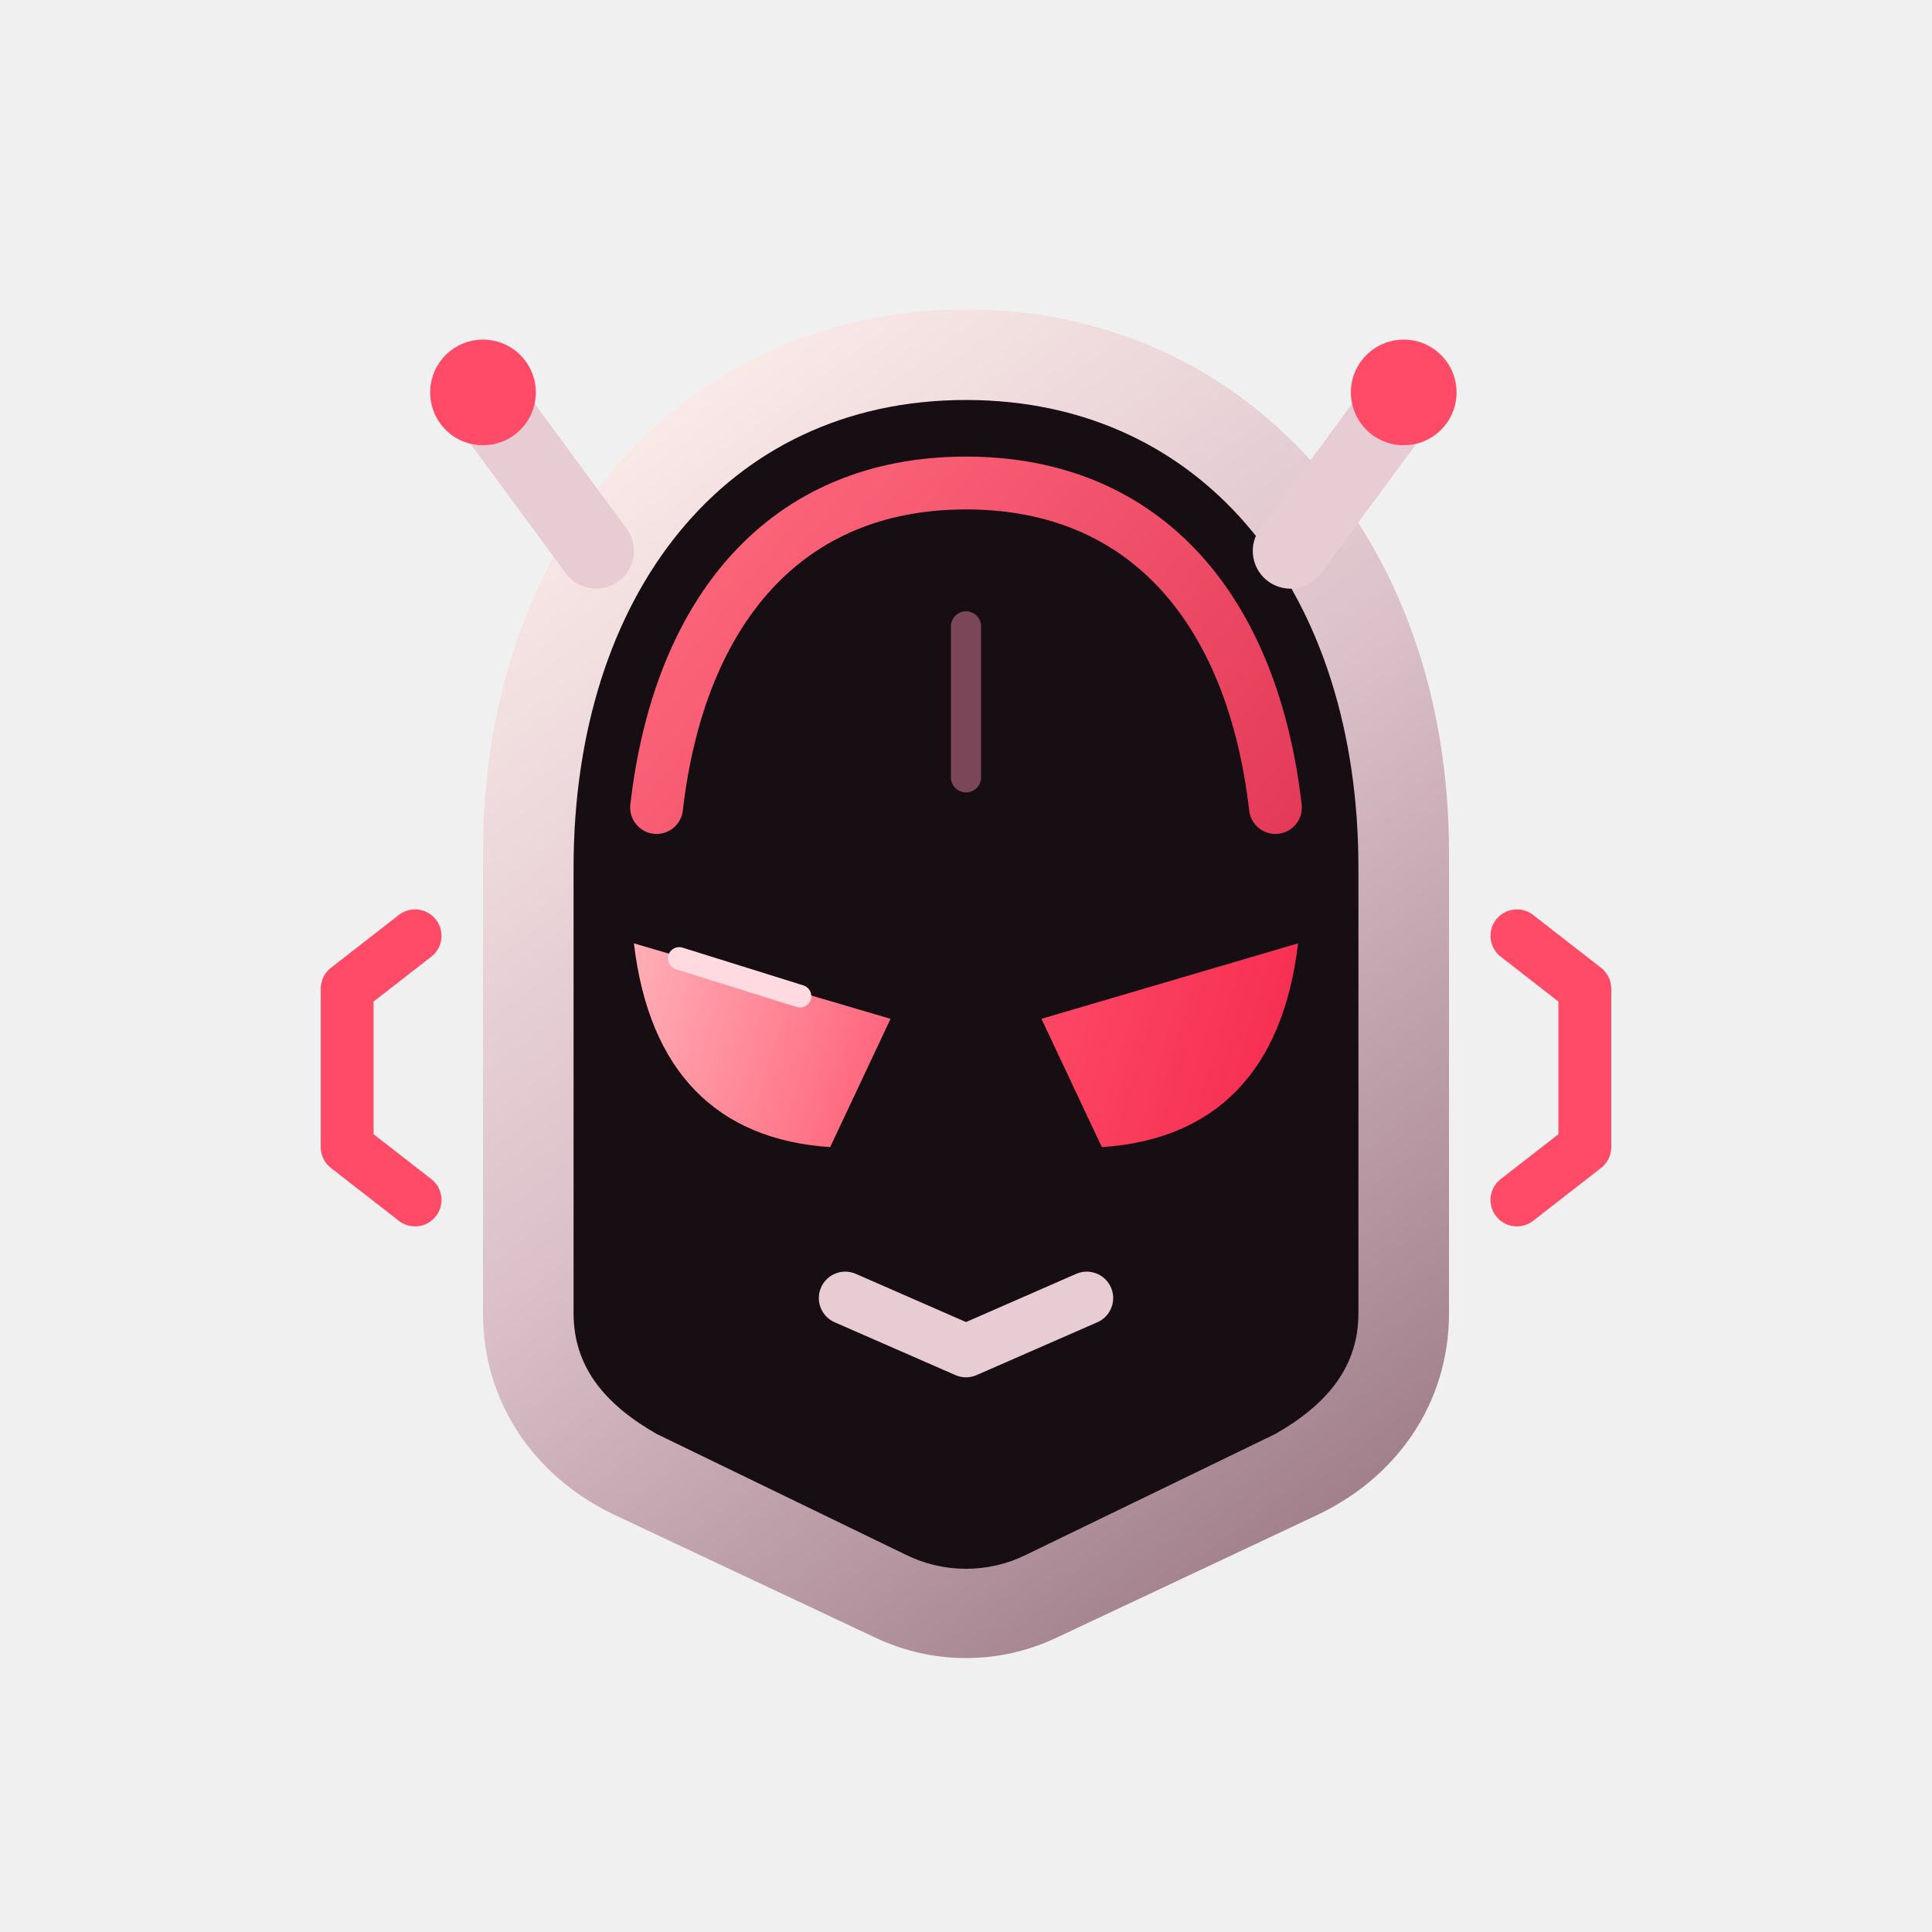
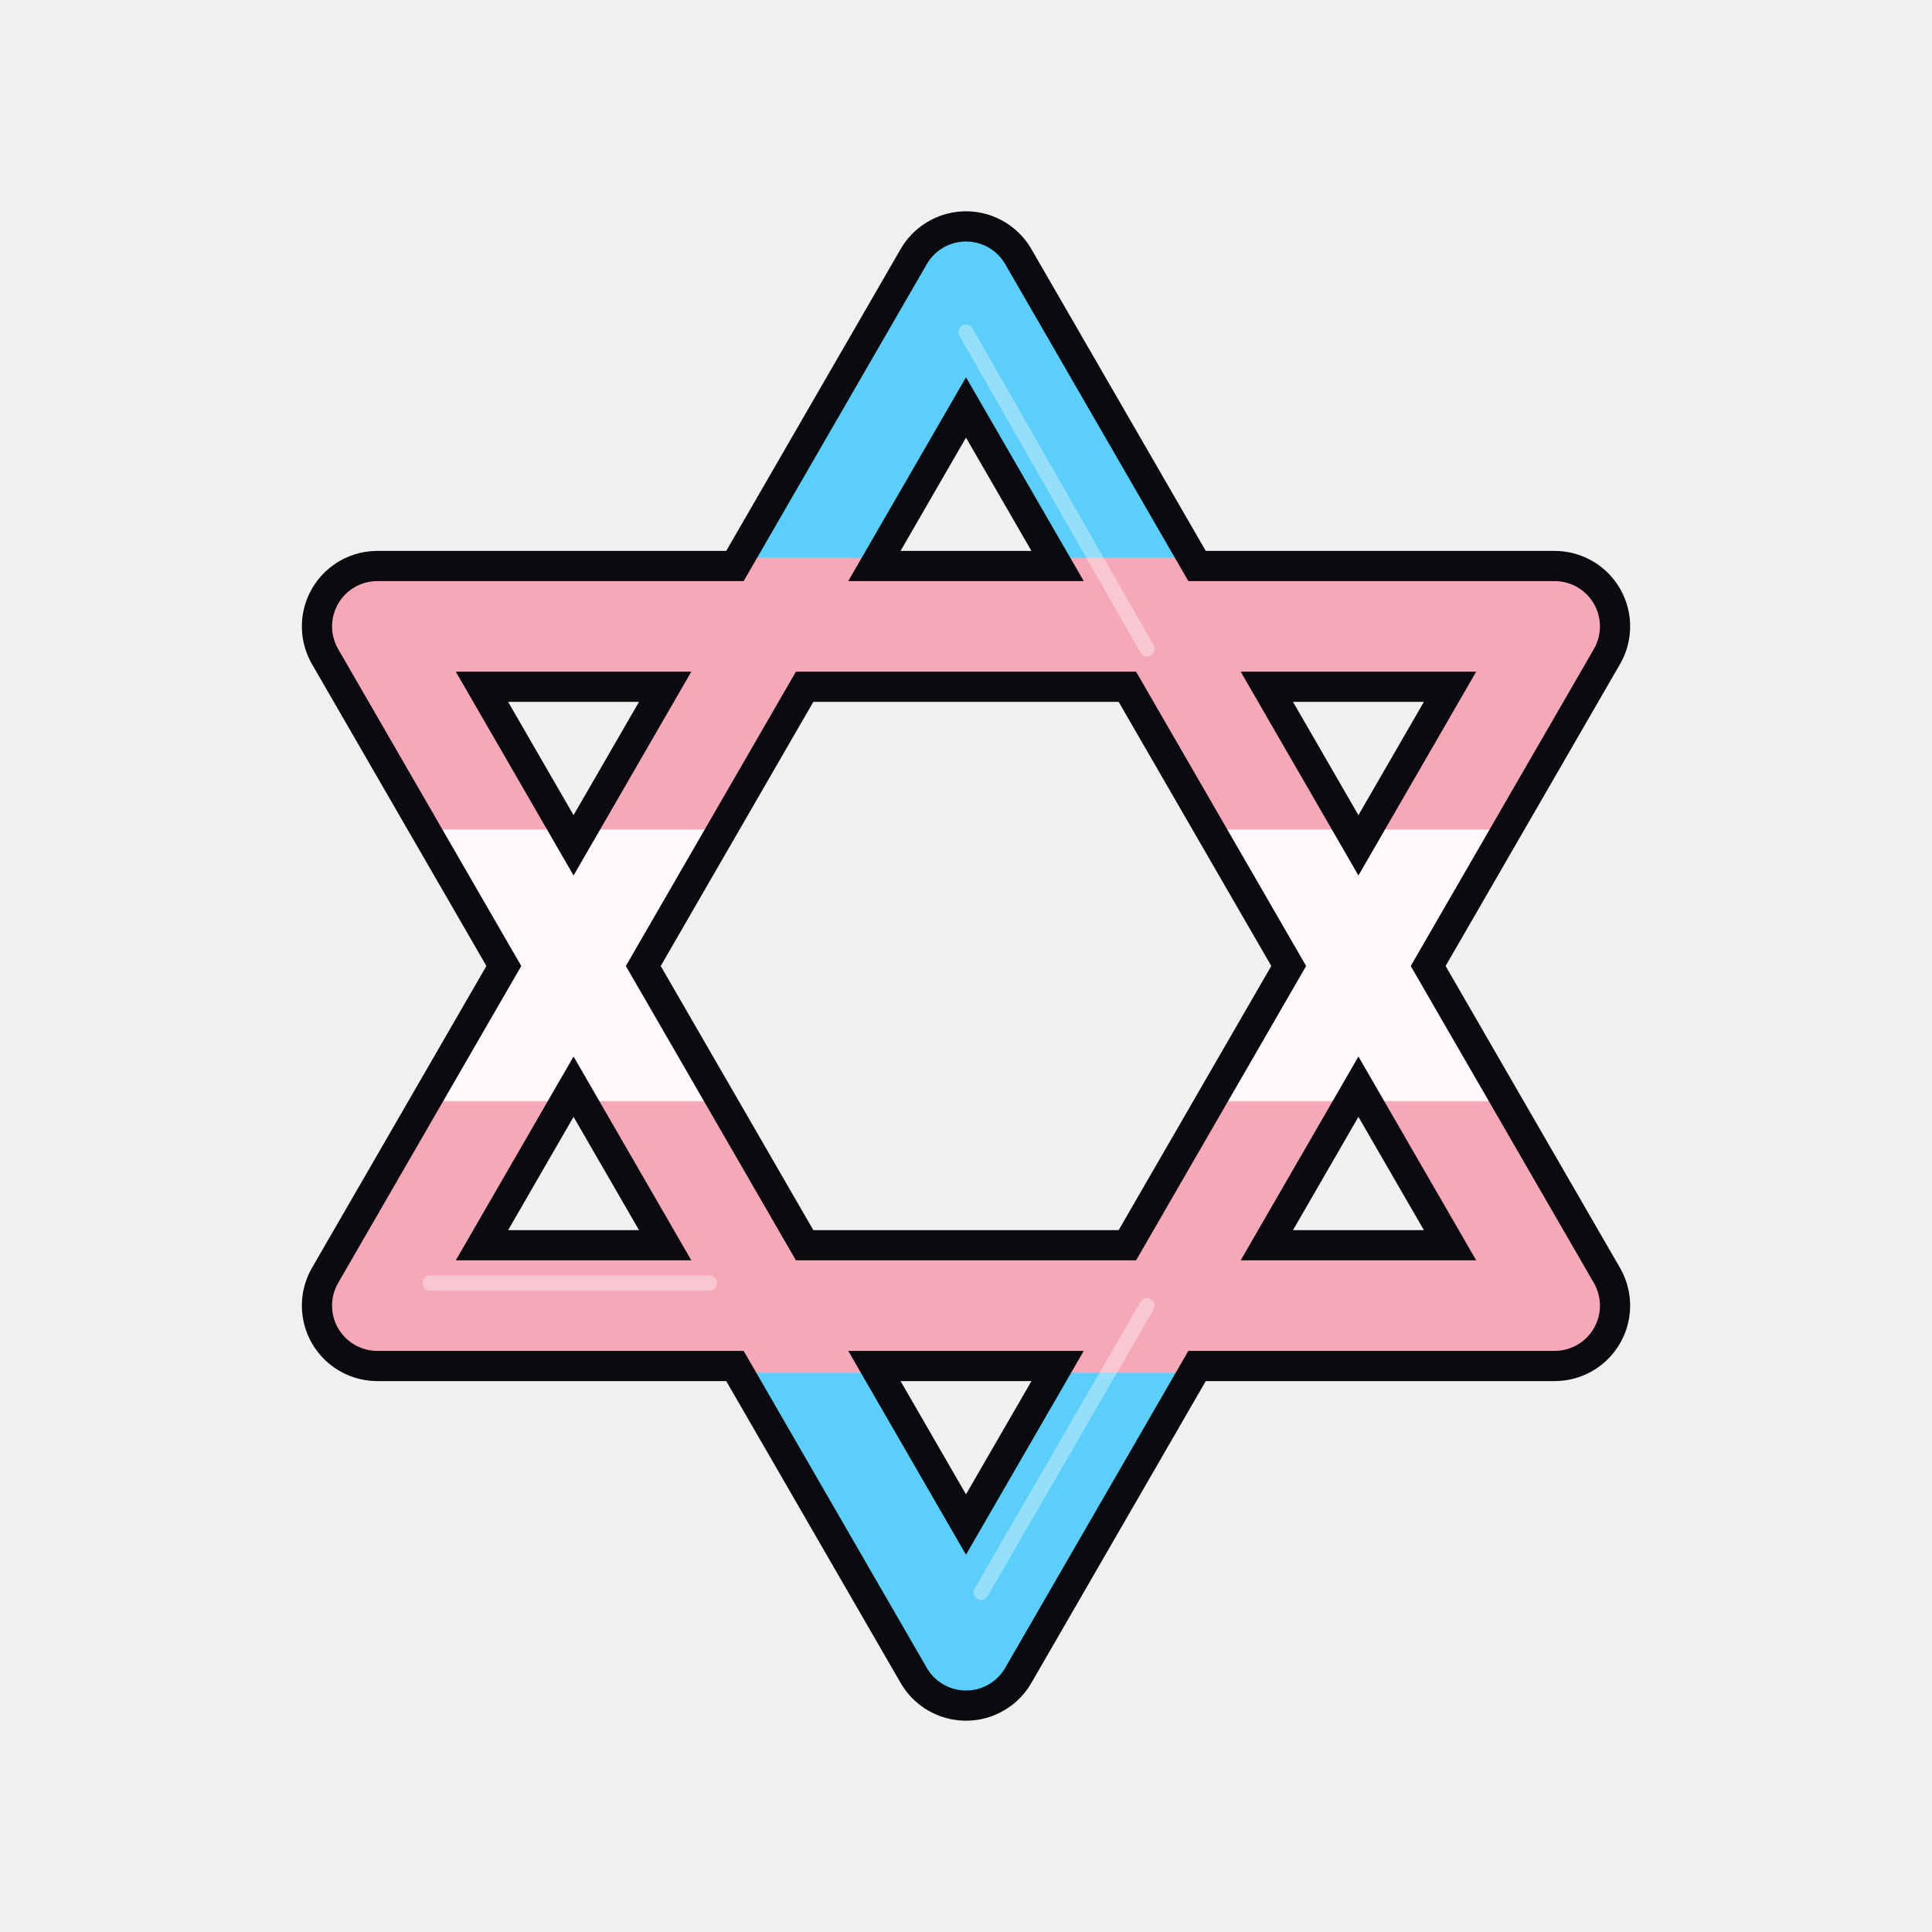
<svg xmlns="http://www.w3.org/2000/svg" viewBox="0 0 256 256" fill="none">
  <defs>
-     <linearGradient id="shell" x1="70" y1="48" x2="192" y2="210" gradientUnits="userSpaceOnUse">
-       <stop stop-color="#fff1ed" />
-       <stop offset=".48" stop-color="#dbc0c9" />
-       <stop offset="1" stop-color="#967480" />
-     </linearGradient>
-     <linearGradient id="rim" x1="72" y1="84" x2="187" y2="179" gradientUnits="userSpaceOnUse">
-       <stop stop-color="#ff6a7e" />
-       <stop offset="1" stop-color="#d31d42" />
-     </linearGradient>
-     <linearGradient id="eye" x1="83" y1="127" x2="178" y2="155" gradientUnits="userSpaceOnUse">
-       <stop stop-color="#ffb0b7" />
-       <stop offset=".5" stop-color="#ff4b67" />
-       <stop offset="1" stop-color="#f3264c" />
+     <linearGradient id="trans" x1="0" y1="38" x2="0" y2="218" gradientUnits="userSpaceOnUse">
+       <stop stop-color="#5bcefa" />
+       <stop offset=".199" stop-color="#5bcefa" />
+       <stop offset=".20" stop-color="#f5a9b8" />
+       <stop offset=".399" stop-color="#f5a9b8" />
+       <stop offset=".40" stop-color="#fff8fc" />
+       <stop offset=".599" stop-color="#fff8fc" />
+       <stop offset=".60" stop-color="#f5a9b8" />
+       <stop offset=".799" stop-color="#f5a9b8" />
+       <stop offset=".80" stop-color="#5bcefa" />
+       <stop offset="1" stop-color="#5bcefa" />
    </linearGradient>
  </defs>
-   <path d="M64 113c0-42 27-72 64-72s64 30 64 72v61c0 12-7 22-18 27l-34 16a28 28 0 0 1-24 0l-34-16c-11-5-18-15-18-27v-61Z" fill="url(#shell)" />
-   <path d="M128 53c32 0 52 26 52 62v59c0 7-4 12-11 16l-33 16a18 18 0 0 1-16 0l-33-16c-7-4-11-9-11-16v-59c0-36 20-62 52-62Z" fill="#170e14" />
-   <path d="M87 107c3-26 17-43 41-43s38 17 41 43" stroke="url(#rim)" stroke-width="7" stroke-linecap="round" />
-   <path d="m79 73-14-19m106 19 14-19" stroke="#e8ccd3" stroke-width="10" stroke-linecap="round" />
-   <circle cx="64" cy="52" r="7" fill="#ff4b67" />
-   <circle cx="186" cy="52" r="7" fill="#ff4b67" />
-   <path d="m84 125 34 10-8 17c-15-1-24-10-26-27Zm88 0-34 10 8 17c15-1 24-10 26-27Z" fill="url(#eye)" />
-   <path d="m90 127 16 5" stroke="#ffdae0" stroke-width="3" stroke-linecap="round" />
-   <path d="m112 172 16 7 16-7" stroke="#e8ccd3" stroke-width="7" stroke-linecap="round" stroke-linejoin="round" />
-   <path d="M128 83v20" stroke="#7b4658" stroke-width="4" stroke-linecap="round" />
-   <path d="m55 124-9 7v21l9 7m146-35 9 7v21l-9 7" stroke="#ff4b67" stroke-width="7" stroke-linecap="round" stroke-linejoin="round" />
+   <g stroke="#0b0a0e" stroke-width="20" stroke-linejoin="round">
+     <path d="M128 38 206 173H50Z" />
+     <path d="m128 218-78-135h156Z" />
+   </g>
+   <g stroke="url(#trans)" stroke-width="12" stroke-linejoin="round">
+     <path d="M128 38 206 173H50Z" />
+     <path d="m128 218-78-135h156Z" />
+   </g>
+   <path d="m128 44 24 42M57 170h37m36 41 22-38" stroke="#ffffff" stroke-opacity=".35" stroke-width="2" stroke-linecap="round" />
</svg>
